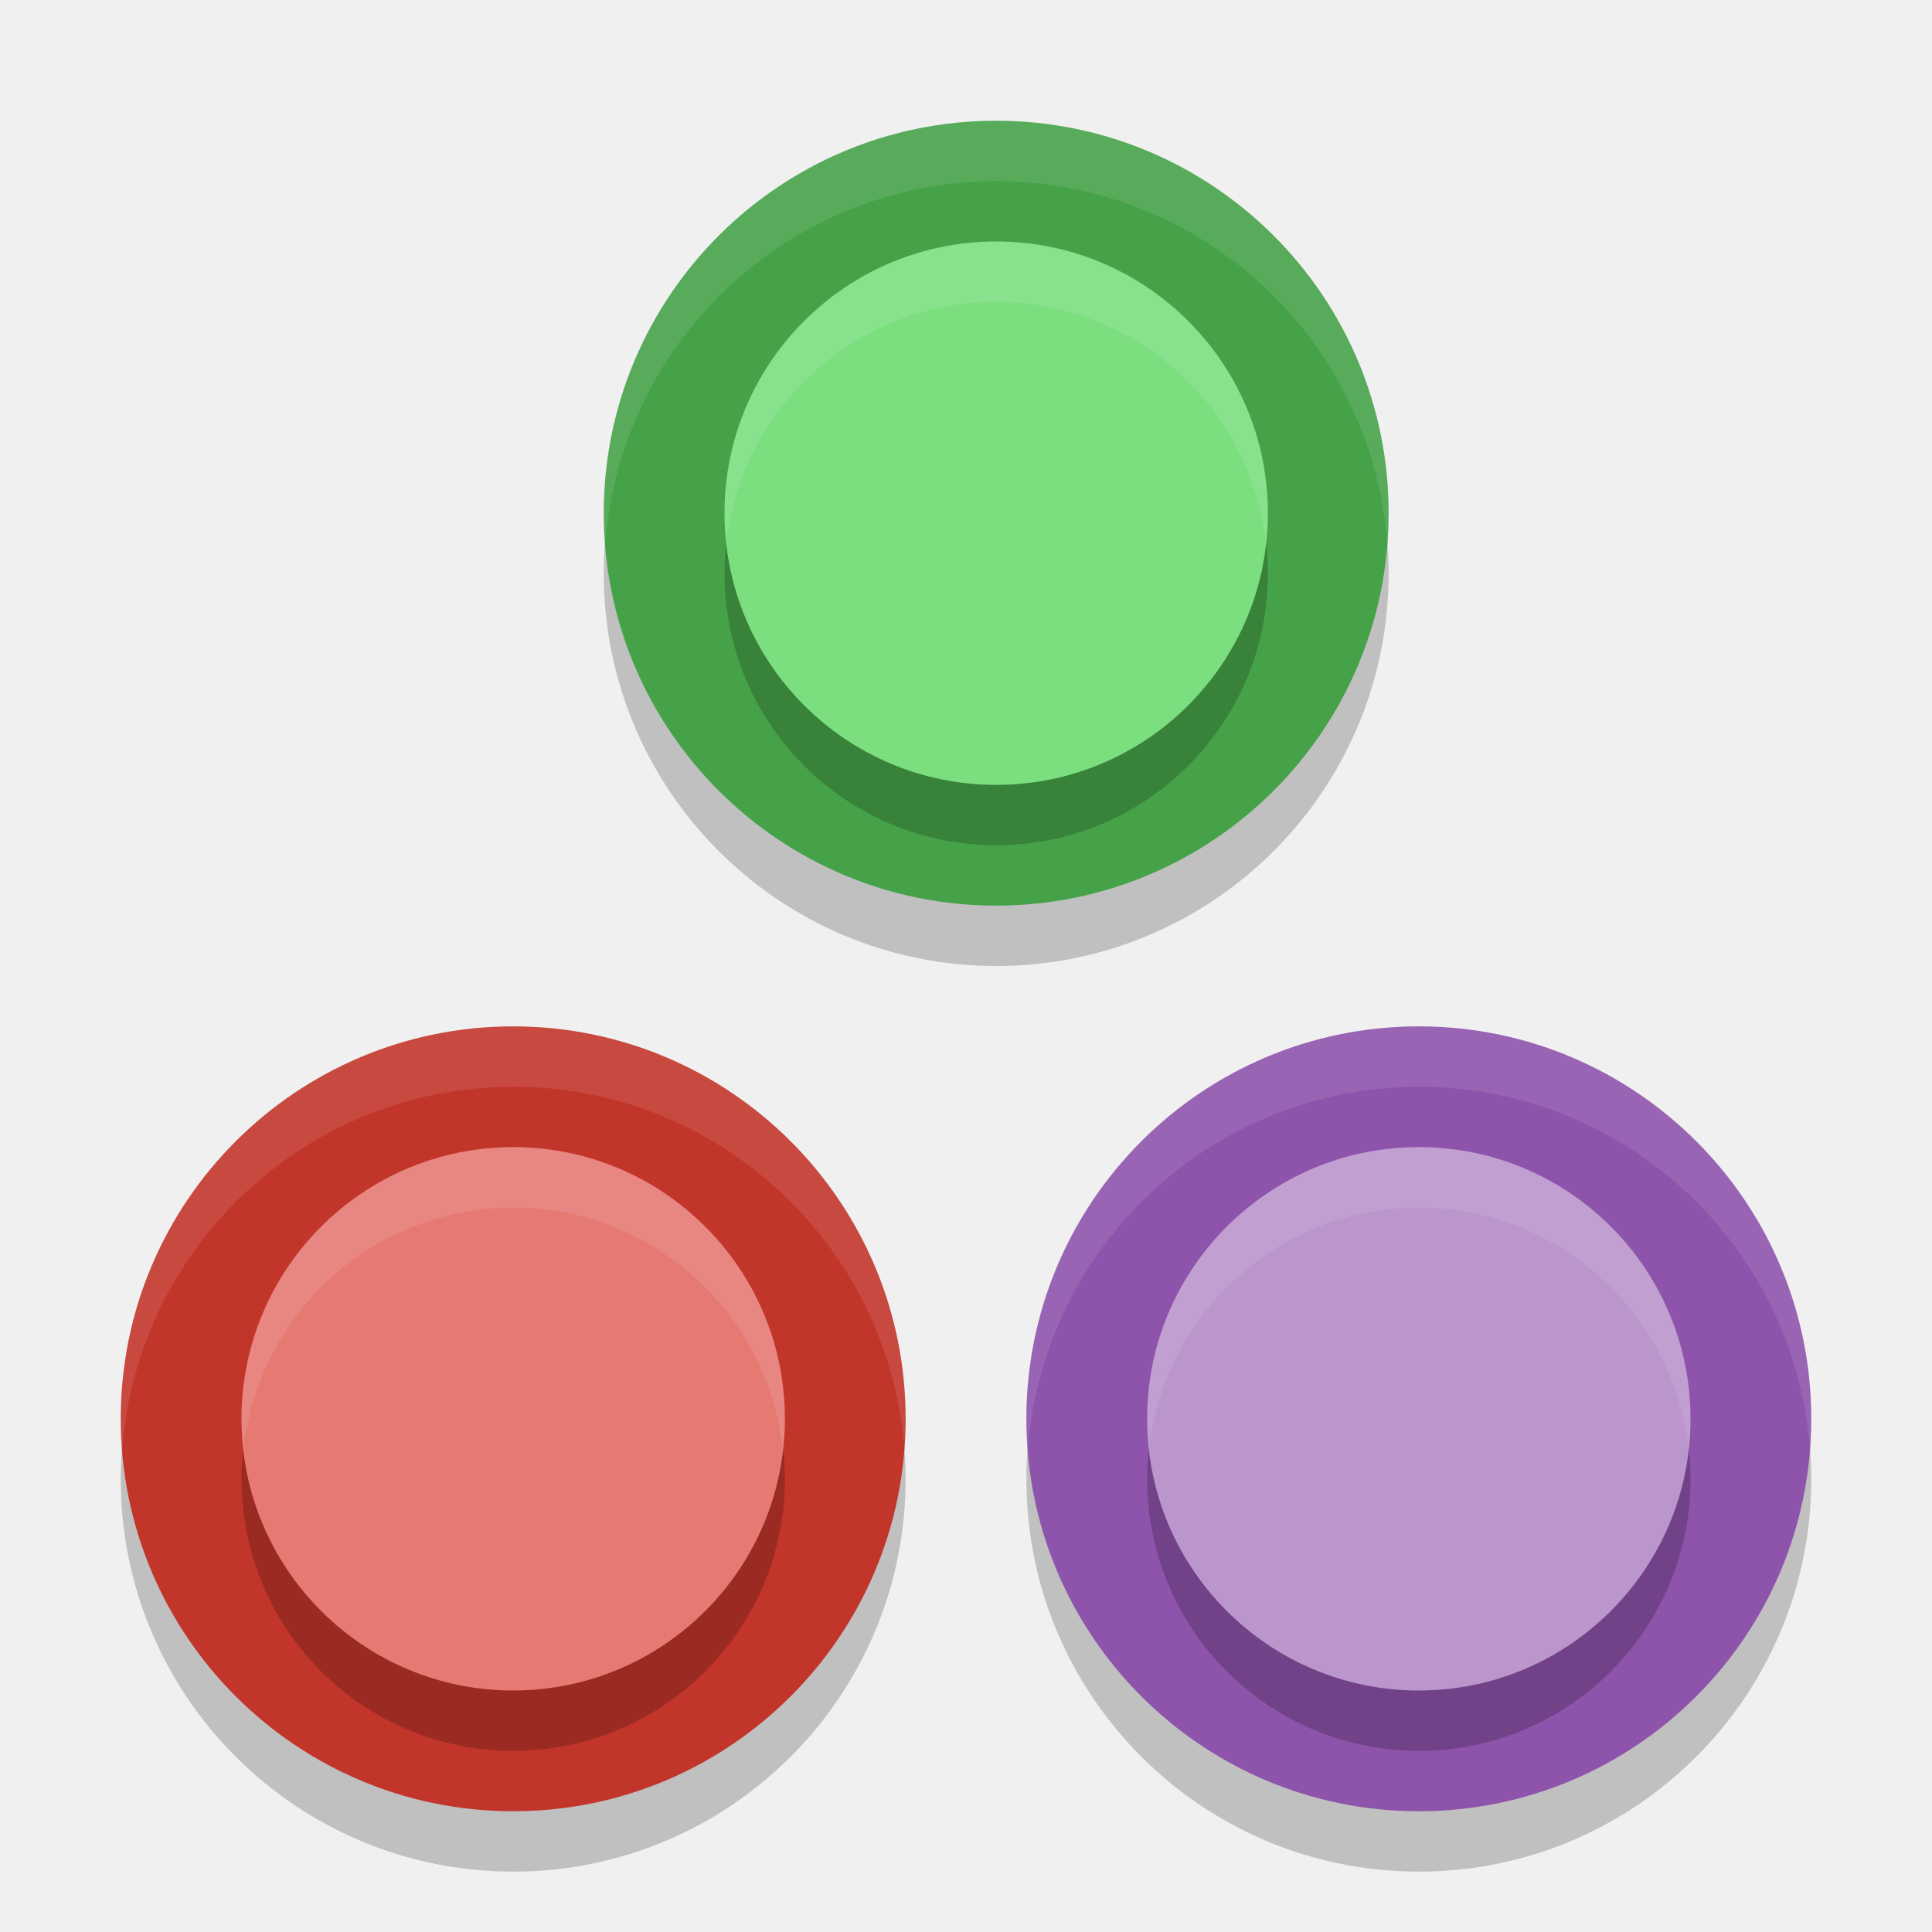
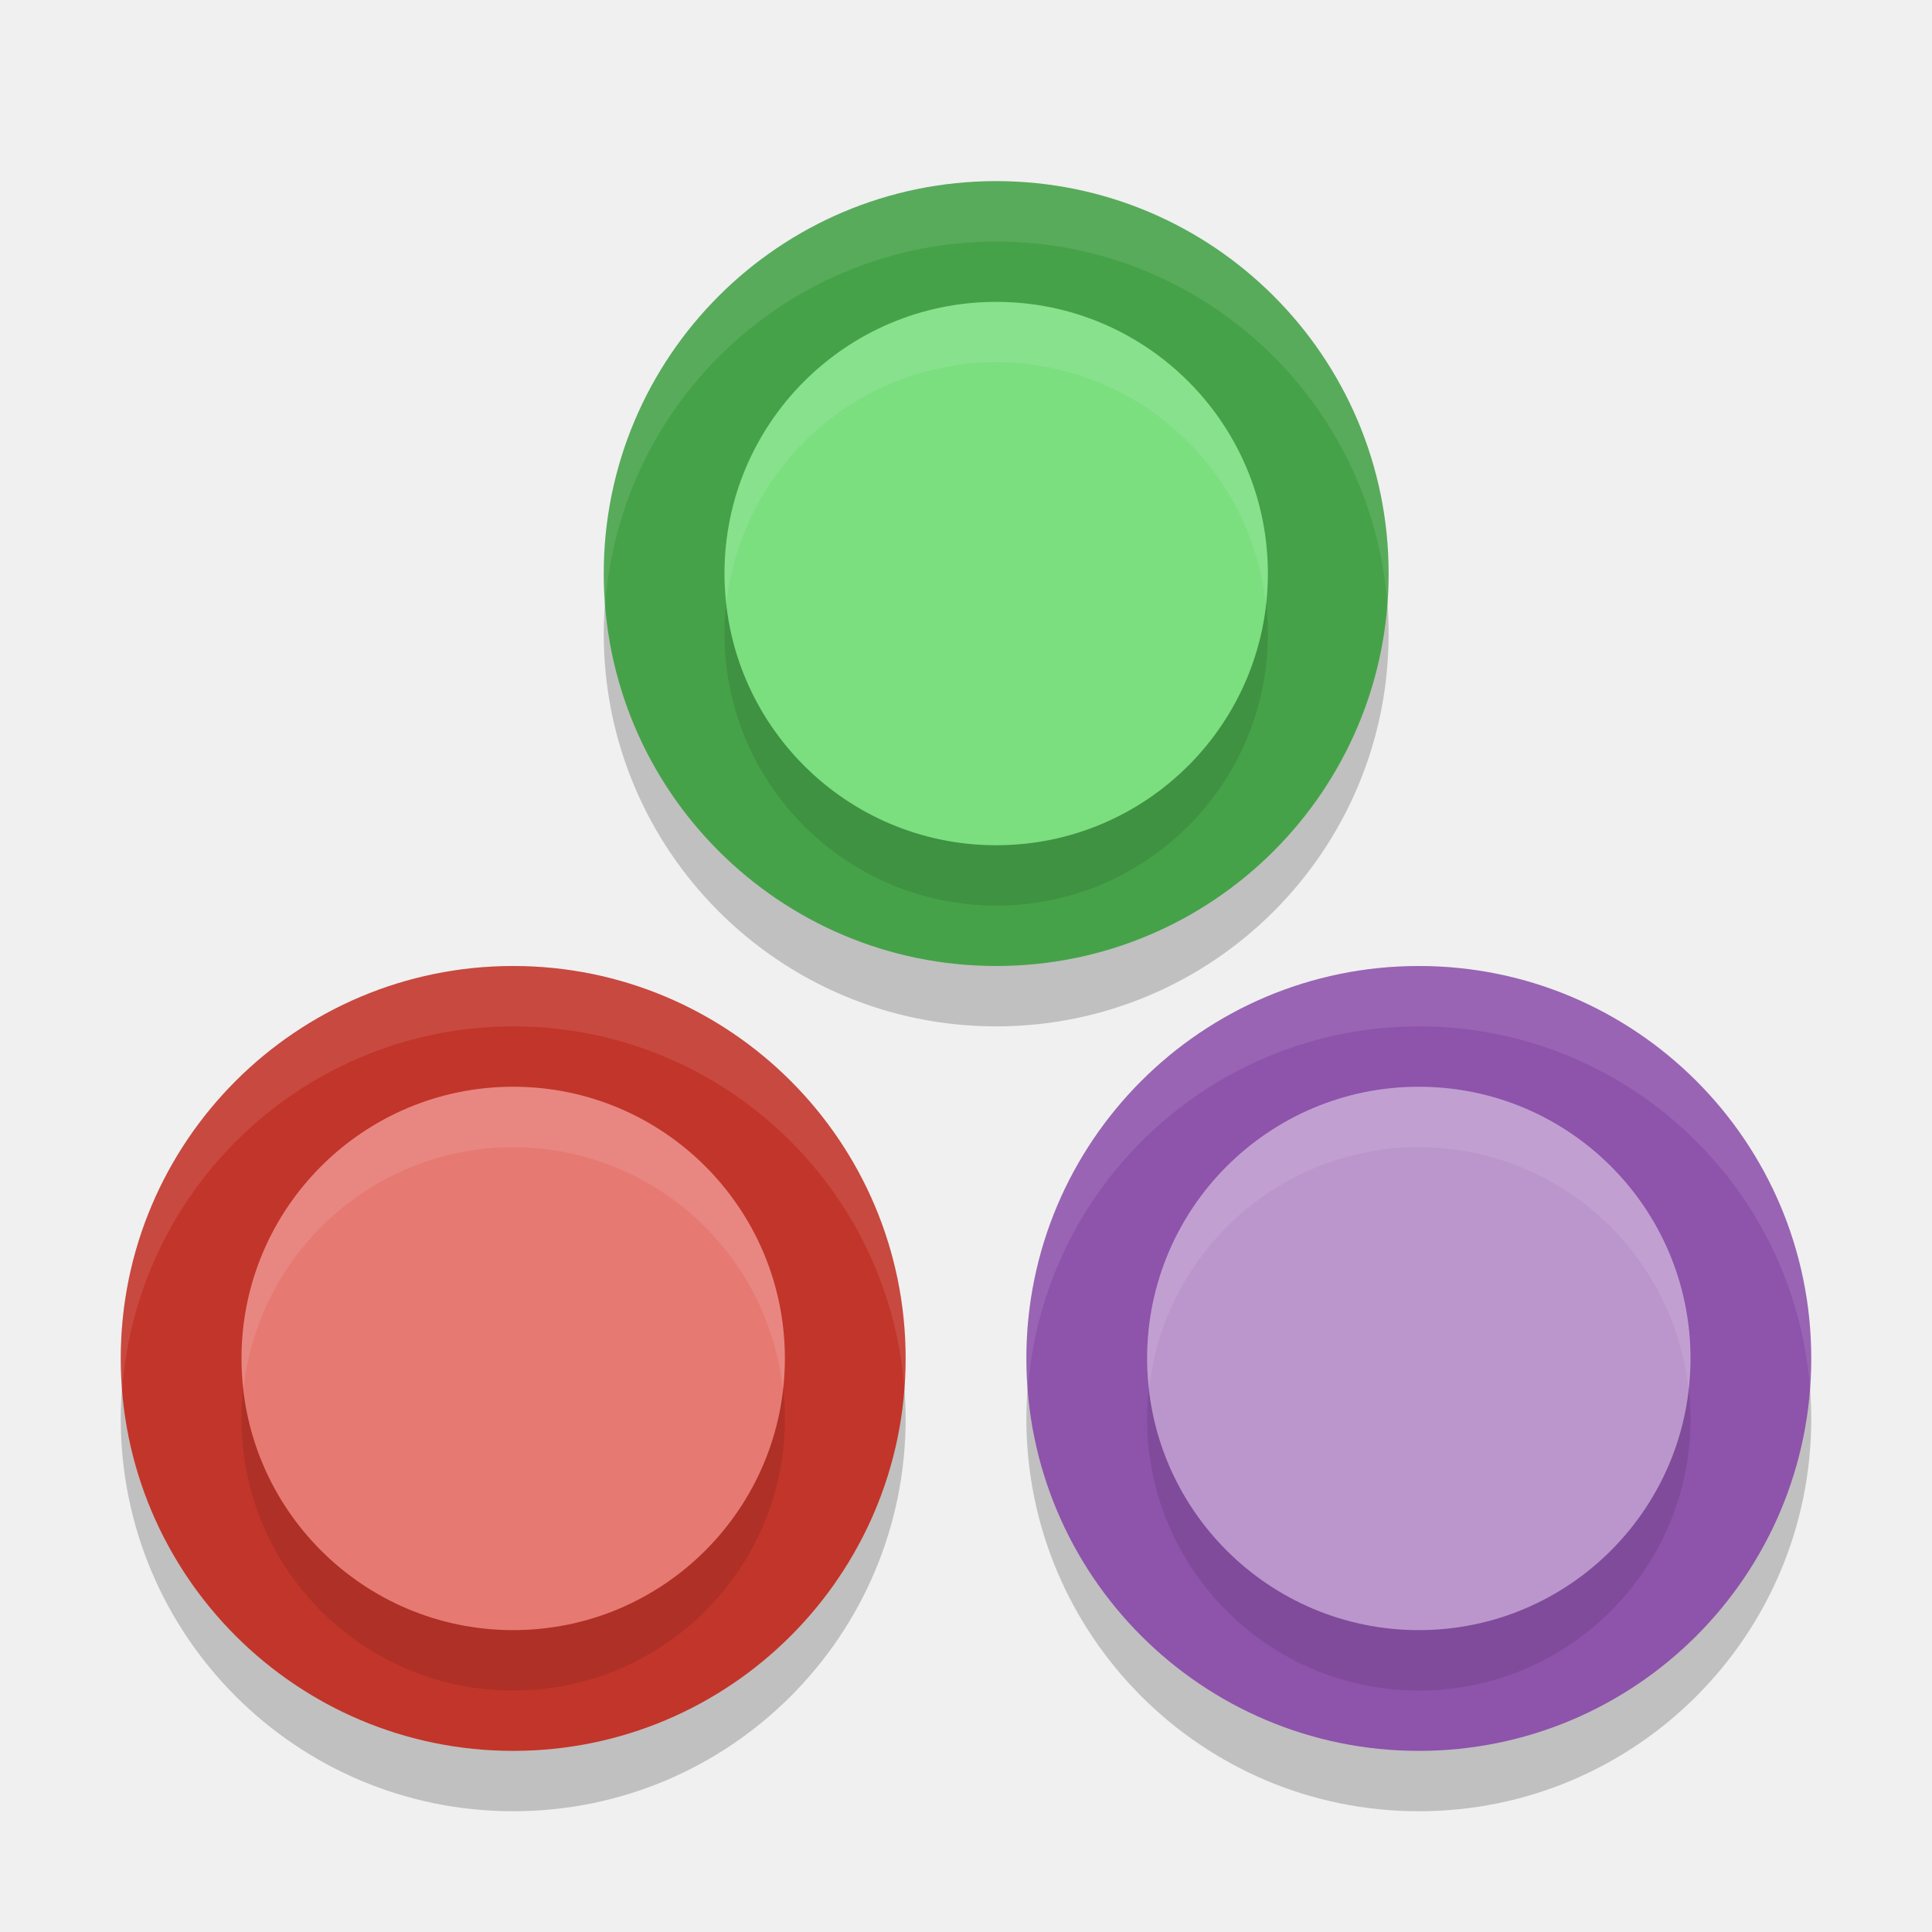
<svg xmlns="http://www.w3.org/2000/svg" width="32" height="32" version="1.1">
-   <circle style="opacity:0.2" cx="8.5" cy="24.5" r="6.5" />
-   <circle style="opacity:0.2" cx="16.5" cy="9.5" r="6.5" />
-   <circle style="opacity:0.2" cx="23.5" cy="24.5" r="6.5" />
-   <circle style="fill:#c2352a" cx="8.5" cy="23.5" r="6.5" />
-   <circle style="opacity:0.2" cx="8.5" cy="24.5" r="4.5" />
-   <circle style="fill:#e67a73" cx="8.5" cy="23.5" r="4.5" />
-   <circle style="fill:#46a249" cx="16.5" cy="8.5" r="6.5" />
-   <circle style="opacity:0.2" cx="16.5" cy="9.5" r="4.5" />
-   <circle style="fill:#7bde7f" cx="16.5" cy="8.5" r="4.5" />
-   <circle style="fill:#8e53ab" cx="23.5" cy="23.5" r="6.5" />
-   <circle style="opacity:0.2" cx="23.5" cy="24.5" r="4.5" />
-   <circle style="fill:#ba96cc" cx="23.5" cy="23.5" r="4.5" />
-   <path style="fill:#ffffff;opacity:0.1" d="M 8.5 17 A 6.5 6.5 0 0 0 2 23.5 A 6.5 6.5 0 0 0 2.023 24.029 A 6.5 6.5 0 0 1 8.5 18 A 6.5 6.5 0 0 1 14.977 23.971 A 6.5 6.5 0 0 0 15 23.5 A 6.5 6.5 0 0 0 8.5 17 z" />
-   <path style="fill:#ffffff;opacity:0.1" d="M 8.5 19 A 4.5 4.5 0 0 0 4 23.5 A 4.5 4.5 0 0 0 4.033 23.988 A 4.5 4.5 0 0 1 8.5 20 A 4.5 4.5 0 0 1 12.967 24.012 A 4.5 4.5 0 0 0 13 23.5 A 4.5 4.5 0 0 0 8.5 19 z" />
-   <path style="opacity:0.1;fill:#ffffff" d="M 16.5,2 A 6.5,6.5 0 0 0 10,8.5 6.5,6.5 0 0 0 10.023,9.029 6.5,6.5 0 0 1 16.5,3 6.5,6.5 0 0 1 22.977,8.971 6.5,6.5 0 0 0 23,8.5 6.5,6.5 0 0 0 16.5,2 Z" />
-   <path style="opacity:0.1;fill:#ffffff" d="M 16.5,4 A 4.5,4.5 0 0 0 12,8.5 4.5,4.5 0 0 0 12.033,8.988 4.5,4.5 0 0 1 16.5,5 4.5,4.5 0 0 1 20.967,9.012 4.5,4.5 0 0 0 21,8.5 4.5,4.5 0 0 0 16.5,4 Z" />
-   <path style="fill:#ffffff;opacity:0.1" d="M 23.5 17 A 6.5 6.5 0 0 0 17 23.5 A 6.5 6.5 0 0 0 17.023 24.029 A 6.5 6.5 0 0 1 23.5 18 A 6.5 6.5 0 0 1 29.977 23.971 A 6.5 6.5 0 0 0 30 23.5 A 6.5 6.5 0 0 0 23.5 17 z" />
-   <path style="fill:#ffffff;opacity:0.1" d="M 23.5 19 A 4.5 4.5 0 0 0 19 23.5 A 4.5 4.5 0 0 0 19.033 23.988 A 4.5 4.5 0 0 1 23.5 20 A 4.5 4.5 0 0 1 27.967 24.012 A 4.5 4.5 0 0 0 28 23.5 A 4.5 4.5 0 0 0 23.5 19 z" />
+   <circle style="opacity:0.2" cx="8.5" cy="23.5" r="6.5" />
+   <circle style="opacity:0.2" cx="16.5" cy="10.5" r="6.5" />
+   <circle style="opacity:0.2" cx="23.5" cy="23.5" r="6.5" />
+   <circle style="fill:#c2352a" cx="8.5" cy="22.5" r="6.5" />
+   <circle style="opacity:0.1" cx="8.5" cy="23.5" r="4.5" />
+   <circle style="fill:#e67a73" cx="8.5" cy="22.5" r="4.5" />
+   <circle style="fill:#46a249" cx="16.5" cy="9.5" r="6.5" />
+   <circle style="opacity:0.1" cx="16.5" cy="10.5" r="4.5" />
+   <circle style="fill:#7bde7f" cx="16.5" cy="9.5" r="4.5" />
+   <circle style="fill:#8e53ab" cx="23.5" cy="22.5" r="6.5" />
+   <circle style="opacity:0.1" cx="23.5" cy="23.5" r="4.5" />
+   <circle style="fill:#ba96cc" cx="23.5" cy="22.5" r="4.5" />
+   <path style="fill:#ffffff;opacity:0.1" d="M 23.5,18 A 4.5,4.5 0 0 0 19,22.5 4.5,4.5 0 0 0 19.033,22.988 4.5,4.5 0 0 1 23.5,19 4.5,4.5 0 0 1 27.967,23.012 4.5,4.5 0 0 0 28,22.5 4.5,4.5 0 0 0 23.5,18 Z M 23.5,16 A 6.5,6.5 0 0 0 17,22.5 6.5,6.5 0 0 0 17.023,23.029 6.5,6.5 0 0 1 23.5,17 6.5,6.5 0 0 1 29.977,22.971 6.5,6.5 0 0 0 30,22.5 6.5,6.5 0 0 0 23.5,16 Z M 16.5,5 A 4.5,4.5 0 0 0 12,9.5 4.5,4.5 0 0 0 12.033,9.988 4.5,4.5 0 0 1 16.5,6 4.5,4.5 0 0 1 20.967,10.012 4.5,4.5 0 0 0 21,9.5 4.5,4.5 0 0 0 16.5,5 Z M 16.5,3 A 6.5,6.5 0 0 0 10,9.5 6.5,6.5 0 0 0 10.023,10.029 6.5,6.5 0 0 1 16.5,4 6.5,6.5 0 0 1 22.977,9.971 6.5,6.5 0 0 0 23,9.5 6.5,6.5 0 0 0 16.5,3 Z M 8.5,18 A 4.5,4.5 0 0 0 4,22.5 4.5,4.5 0 0 0 4.033,22.988 4.5,4.5 0 0 1 8.5,19 4.5,4.5 0 0 1 12.967,23.012 4.5,4.5 0 0 0 13,22.5 4.5,4.5 0 0 0 8.5,18 Z M 8.5,16 A 6.5,6.5 0 0 0 2,22.5 6.5,6.5 0 0 0 2.023,23.029 6.5,6.5 0 0 1 8.5,17 6.5,6.5 0 0 1 14.977,22.971 6.5,6.5 0 0 0 15,22.5 6.5,6.5 0 0 0 8.5,16 Z" />
</svg>
